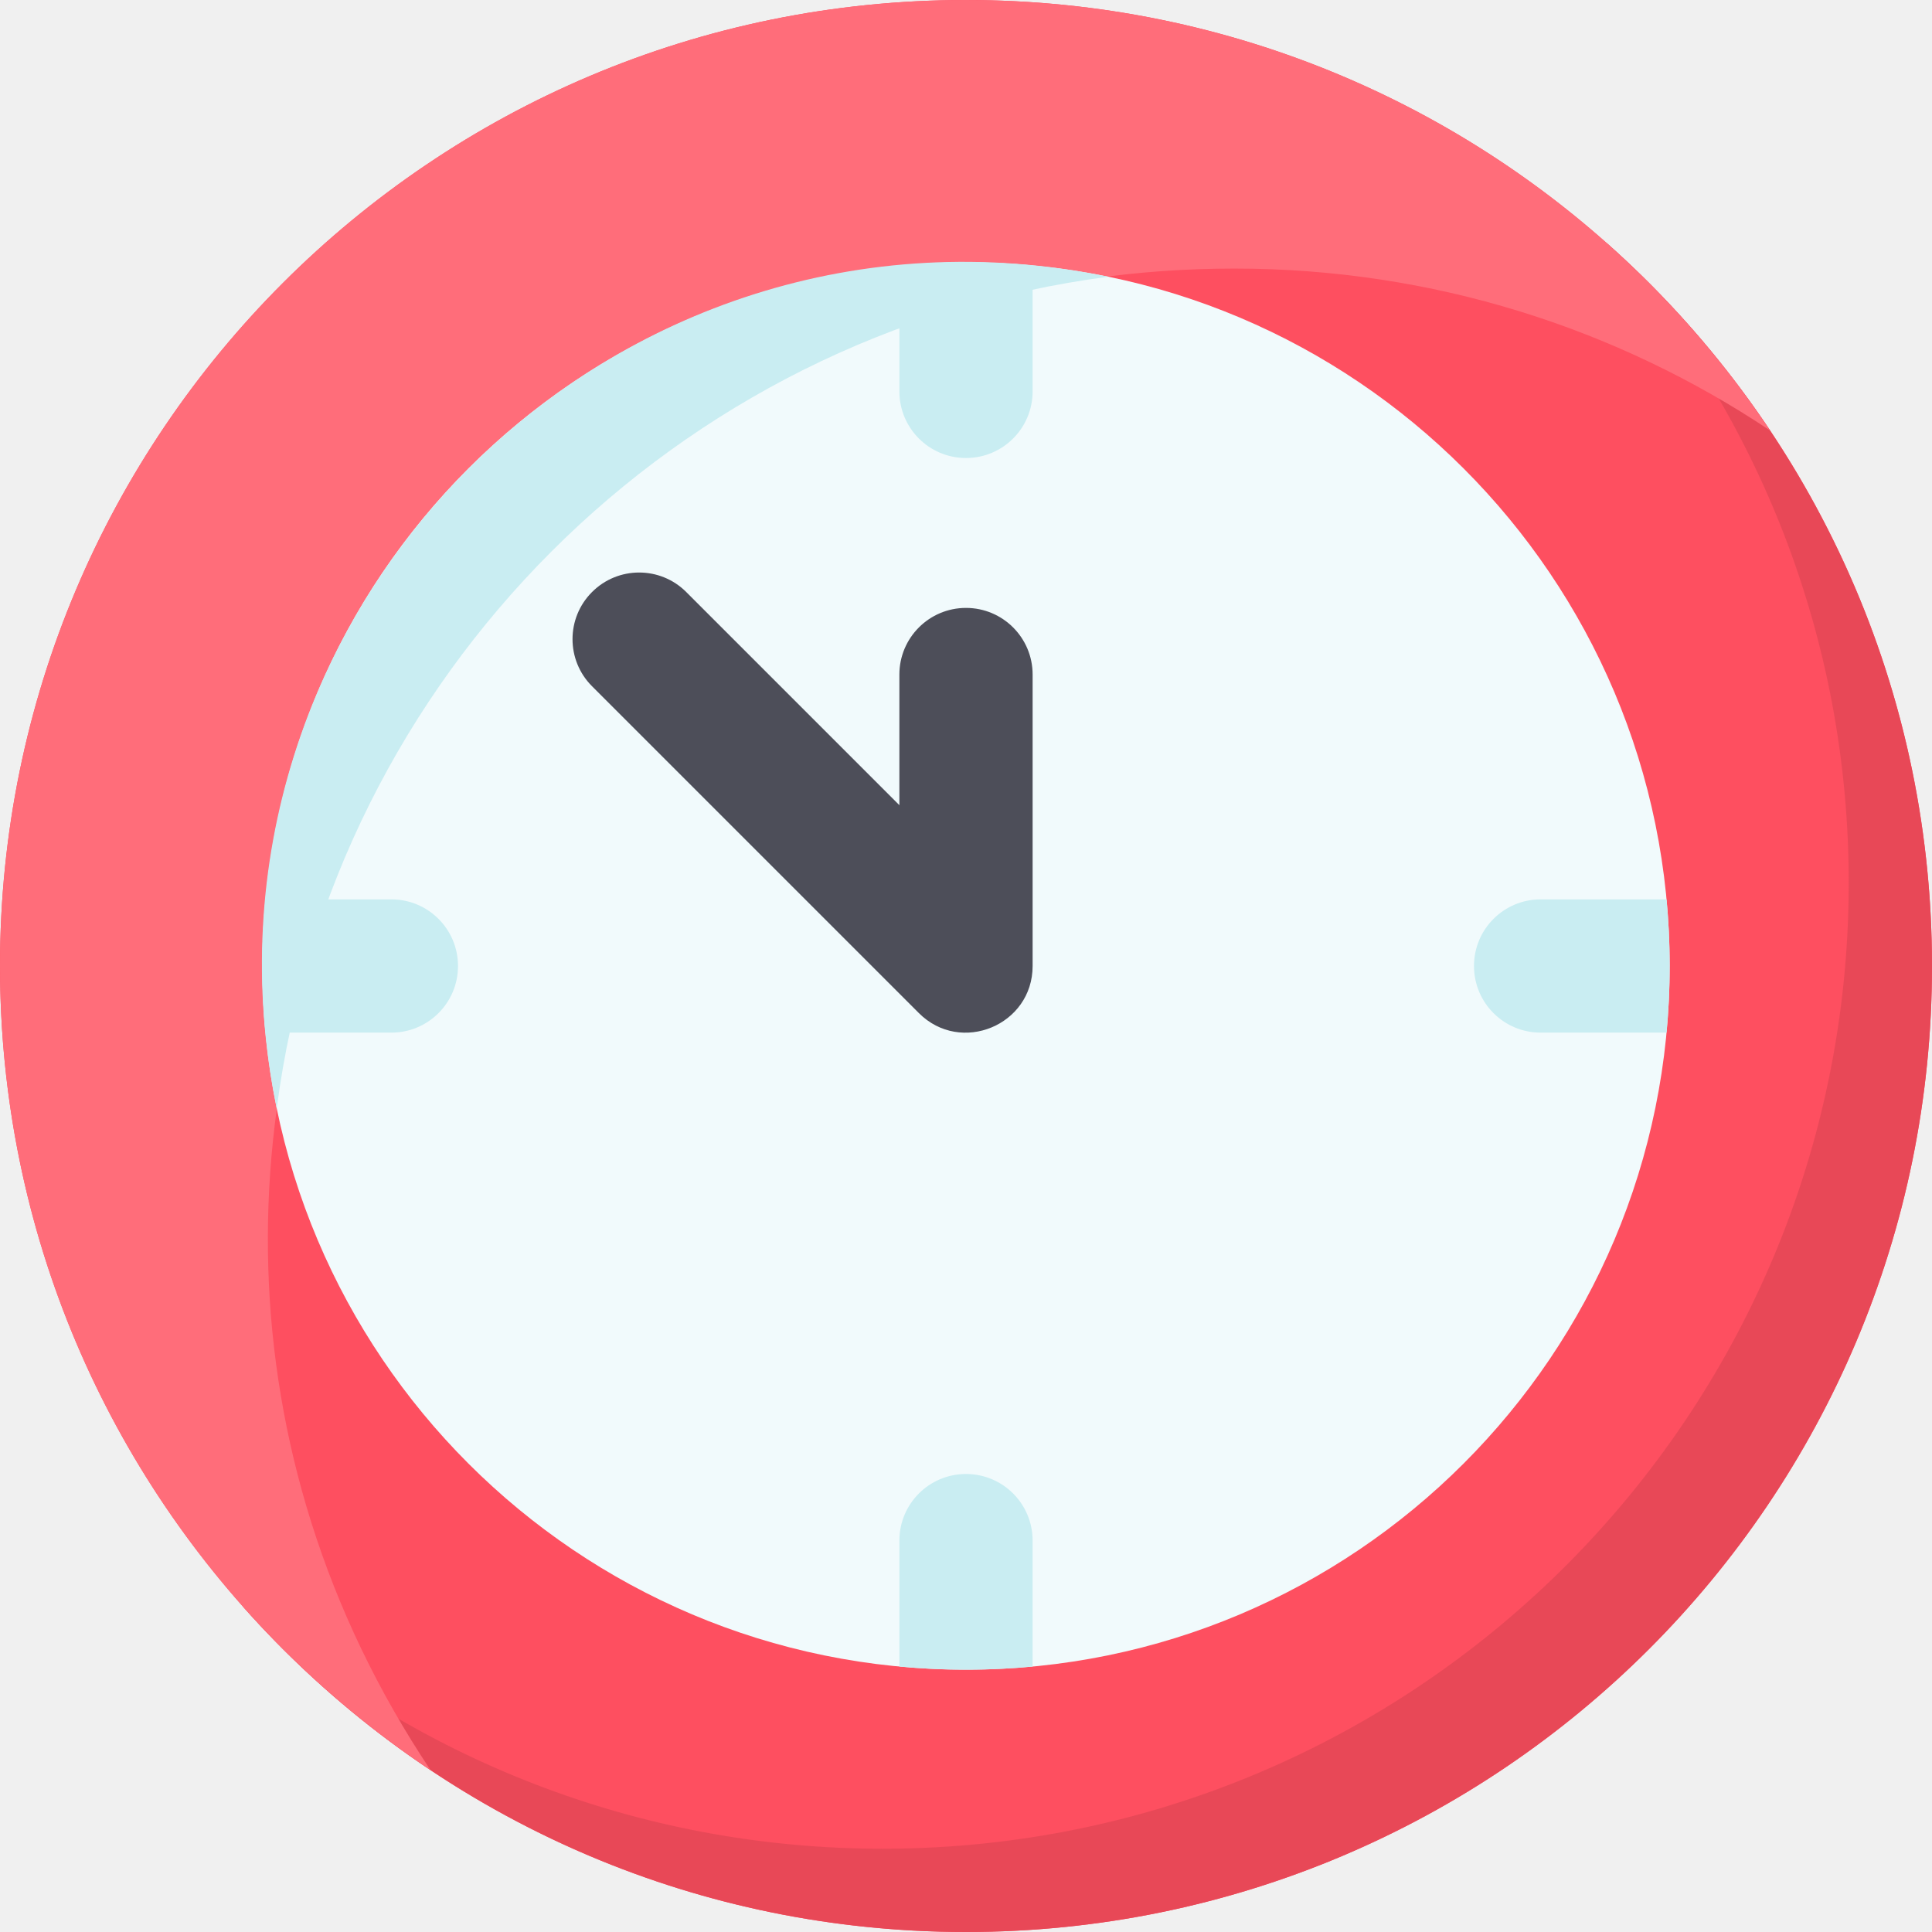
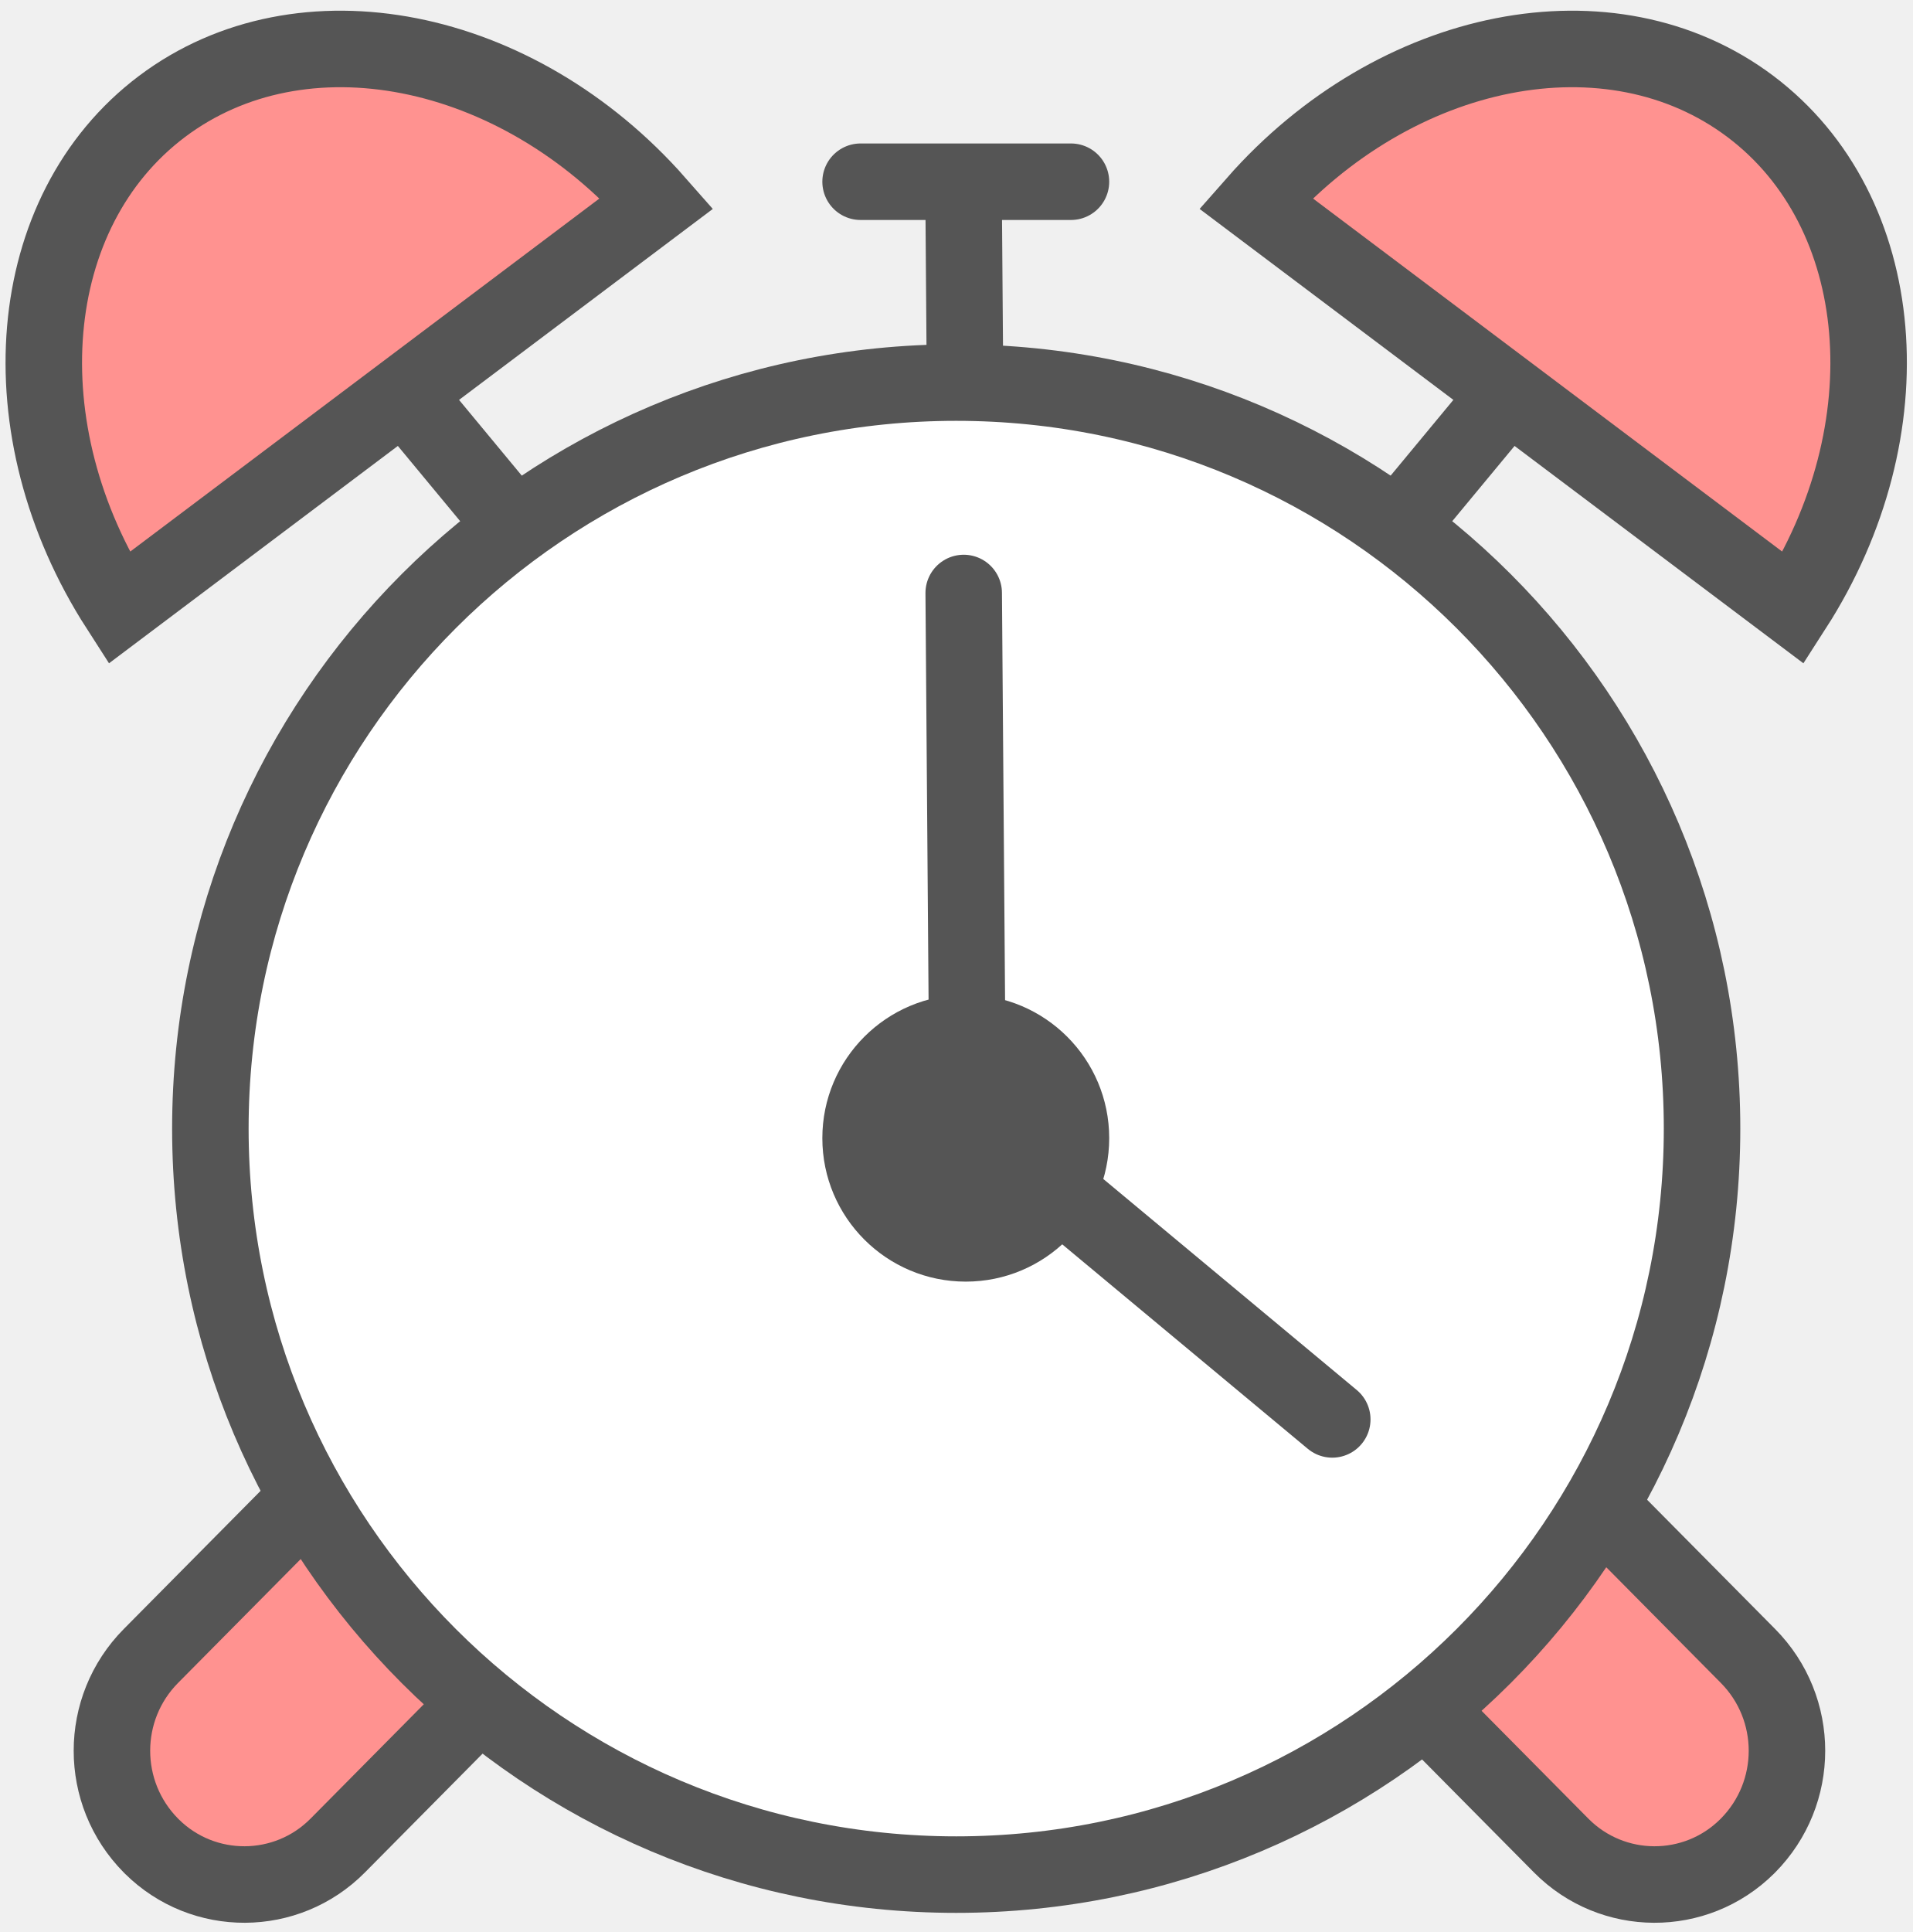
- <svg xmlns="http://www.w3.org/2000/svg" id="Layer_1" enable-background="new 0 0 464 464" height="512" viewBox="0 0 464 464" width="512">
-   <path d="m232 0c128.13 0 232 103.87 232 232s-103.87 232-232 232-232-103.87-232-232 103.87-232 232-232z" fill="#fe4f60" />
-   <path d="m464 232c0 128.13-103.87 232-232 232-69.16 0-131.25-30.26-173.74-78.26 40.94 36.25 94.77 58.26 153.74 58.26 128.13 0 232-103.87 232-232 0-58.97-22.01-112.8-58.26-153.74 48 42.49 78.26 104.58 78.26 173.74z" fill="#e84857" />
-   <path d="m425.11 103.39c-36.81-24.57-81.04-38.89-128.61-38.89-186.232 0-294.9 208.112-193.11 360.61-62.33-41.59-103.39-112.55-103.39-193.11 0-128.13 103.87-232 232-232 80.56 0 151.52 41.06 193.11 103.39z" fill="#ff6d7a" />
-   <circle cx="232" cy="232" fill="#f1fafc" r="169" />
-   <path d="m220.687 243.313-78.5-78.5c-6.249-6.248-6.249-16.379 0-22.627 6.248-6.249 16.379-6.249 22.627 0l51.186 51.187v-31.373c0-8.836 7.163-16 16-16s16 7.164 16 16v70c0 14.225-17.262 21.369-27.313 11.313z" fill="#4d4e59" />
-   <g fill="#c9edf2">
-     <path d="m110 232c0 8.84-7.16 16-16 16h-30.25c-.973-10.254-1.028-21.166 0-32h30.25c8.84 0 16 7.16 16 16z" />
-     <path d="m248 370v30.25c-10.254.973-21.166 1.028-32 0v-30.25c0-8.84 7.16-16 16-16s16 7.16 16 16z" />
-     <path d="m400.25 248h-30.25c-8.84 0-16-7.16-16-16s7.16-16 16-16h30.25c.973 10.254 1.028 21.166 0 32z" />
-     <path d="m248 63.75v30.25c0 8.84-7.16 16-16 16s-16-7.16-16-16v-30.25c10.254-.973 21.166-1.028 32 0z" />
-     <path d="m266.2 66.46c-103.9 13.55-186.19 95.84-199.74 199.74-24.37-118.52 80.303-224.298 199.74-199.74z" />
+ <svg xmlns="http://www.w3.org/2000/svg" width="100px" height="101px" viewBox="0 0 100 101" version="1.1">
+   <g id="Page-1" stroke="none" stroke-width="1" fill="none" fill-rule="evenodd">
+     <g id="Artboard" transform="translate(-101, -240)">
+       <g id="clock" transform="translate(100, 240)">
+         <g id="Group-11" transform="translate(0, 62)" fill="#FF9290" stroke="#555555" stroke-width="4">
+           <path d="M74.942,2.969 C74.93,2.969 74.93,2.969 74.918,2.969 C73.537,2.976 72.423,4.1 72.43,5.481 L72.559,32.787 C72.577,36.651 75.705,39.778 79.569,39.797 C79.601,39.797 79.601,39.797 79.634,39.797 C83.43,39.779 86.492,36.687 86.474,32.891 L86.344,5.5 C86.338,4.128 85.228,3.018 83.856,3.011 L74.942,2.969 Z" id="Rectangle" transform="translate(79.46248, 21.3934) scale(-1, 1) rotate(-315) translate(-79.46248, -21.3934) " />
+           <path d="M17.309,2.969 C17.297,2.969 17.297,2.969 17.286,2.969 C15.905,2.976 14.791,4.1 14.797,5.481 L14.927,32.787 C14.945,36.651 18.073,39.778 21.936,39.797 C21.969,39.797 21.969,39.797 22.002,39.797 C25.797,39.779 28.86,36.687 28.842,32.891 L28.712,5.5 C28.706,4.128 27.596,3.018 26.224,3.011 L17.309,2.969 Z" id="Rectangle-Copy-4" transform="translate(21.83019, 21.3934) rotate(-315) translate(-21.83019, -21.3934) " />
+         </g>
+         <line x1="51.608" y1="11" x2="51.392" y2="39.176" id="Path-4" stroke="#555555" stroke-width="4" stroke-linecap="round" stroke-linejoin="round" transform="translate(51.5, 25.08804) scale(-1, 1) translate(-51.5, -25.08804) " />
+         <g id="Group-8" transform="translate(10, 18)" fill="#FFFFFF" stroke="#555555" stroke-width="4">
+           <circle id="Oval" cx="41" cy="41" r="39" />
+         </g>
+         <line x1="51.608" y1="31" x2="51.392" y2="59.176" id="Path-4" stroke="#555555" stroke-width="4" stroke-linecap="round" stroke-linejoin="round" transform="translate(51.5, 45.08804) scale(-1, 1) translate(-51.5, -45.08804) " />
+         <g id="Group-12" transform="translate(63, 0)" stroke="#555555" stroke-width="4">
+           <path d="M3.656,10.623 L31.782,31.783 C37.776,22.466 36.821,11.051 29.527,5.564 C22.232,0.076 10.976,2.305 3.656,10.623 Z" id="Path-Copy-2" fill="#FF9290" />
+           <line x1="12.194" y1="21.069" x2="16.458" y2="26.216" id="Path-4" stroke-linecap="round" stroke-linejoin="round" transform="translate(14.32587, 23.64264) scale(-1, 1) translate(-14.32587, -23.64264) " />
+         </g>
+         <line x1="70.664" y1="74.203" x2="52.257" y2="58.88" id="Path-4" stroke="#555555" stroke-width="4" stroke-linecap="round" stroke-linejoin="round" />
+         <g id="Group-12-Copy" transform="translate(20, 17.5) scale(-1, 1) translate(-20, -17.5) translate(1, 0)" stroke="#555555" stroke-width="4">
+           <path d="M3.656,10.623 L31.782,31.783 C37.776,22.466 36.821,11.051 29.527,5.564 C22.232,0.076 10.976,2.305 3.656,10.623 Z" id="Path-Copy-2" fill="#FF9290" />
+           <line x1="12.194" y1="21.069" x2="16.458" y2="26.216" id="Path-4" stroke-linecap="round" stroke-linejoin="round" transform="translate(14.32587, 23.64264) scale(-1, 1) translate(-14.32587, -23.64264) " />
+         </g>
+         <circle id="Oval" fill="#555555" cx="51.5" cy="59.5" r="7.5" />
+         <line x1="46" y1="9.5" x2="57" y2="9.5" id="Line-5" stroke="#555555" stroke-width="4" stroke-linecap="round" />
+       </g>
+     </g>
  </g>
</svg>
